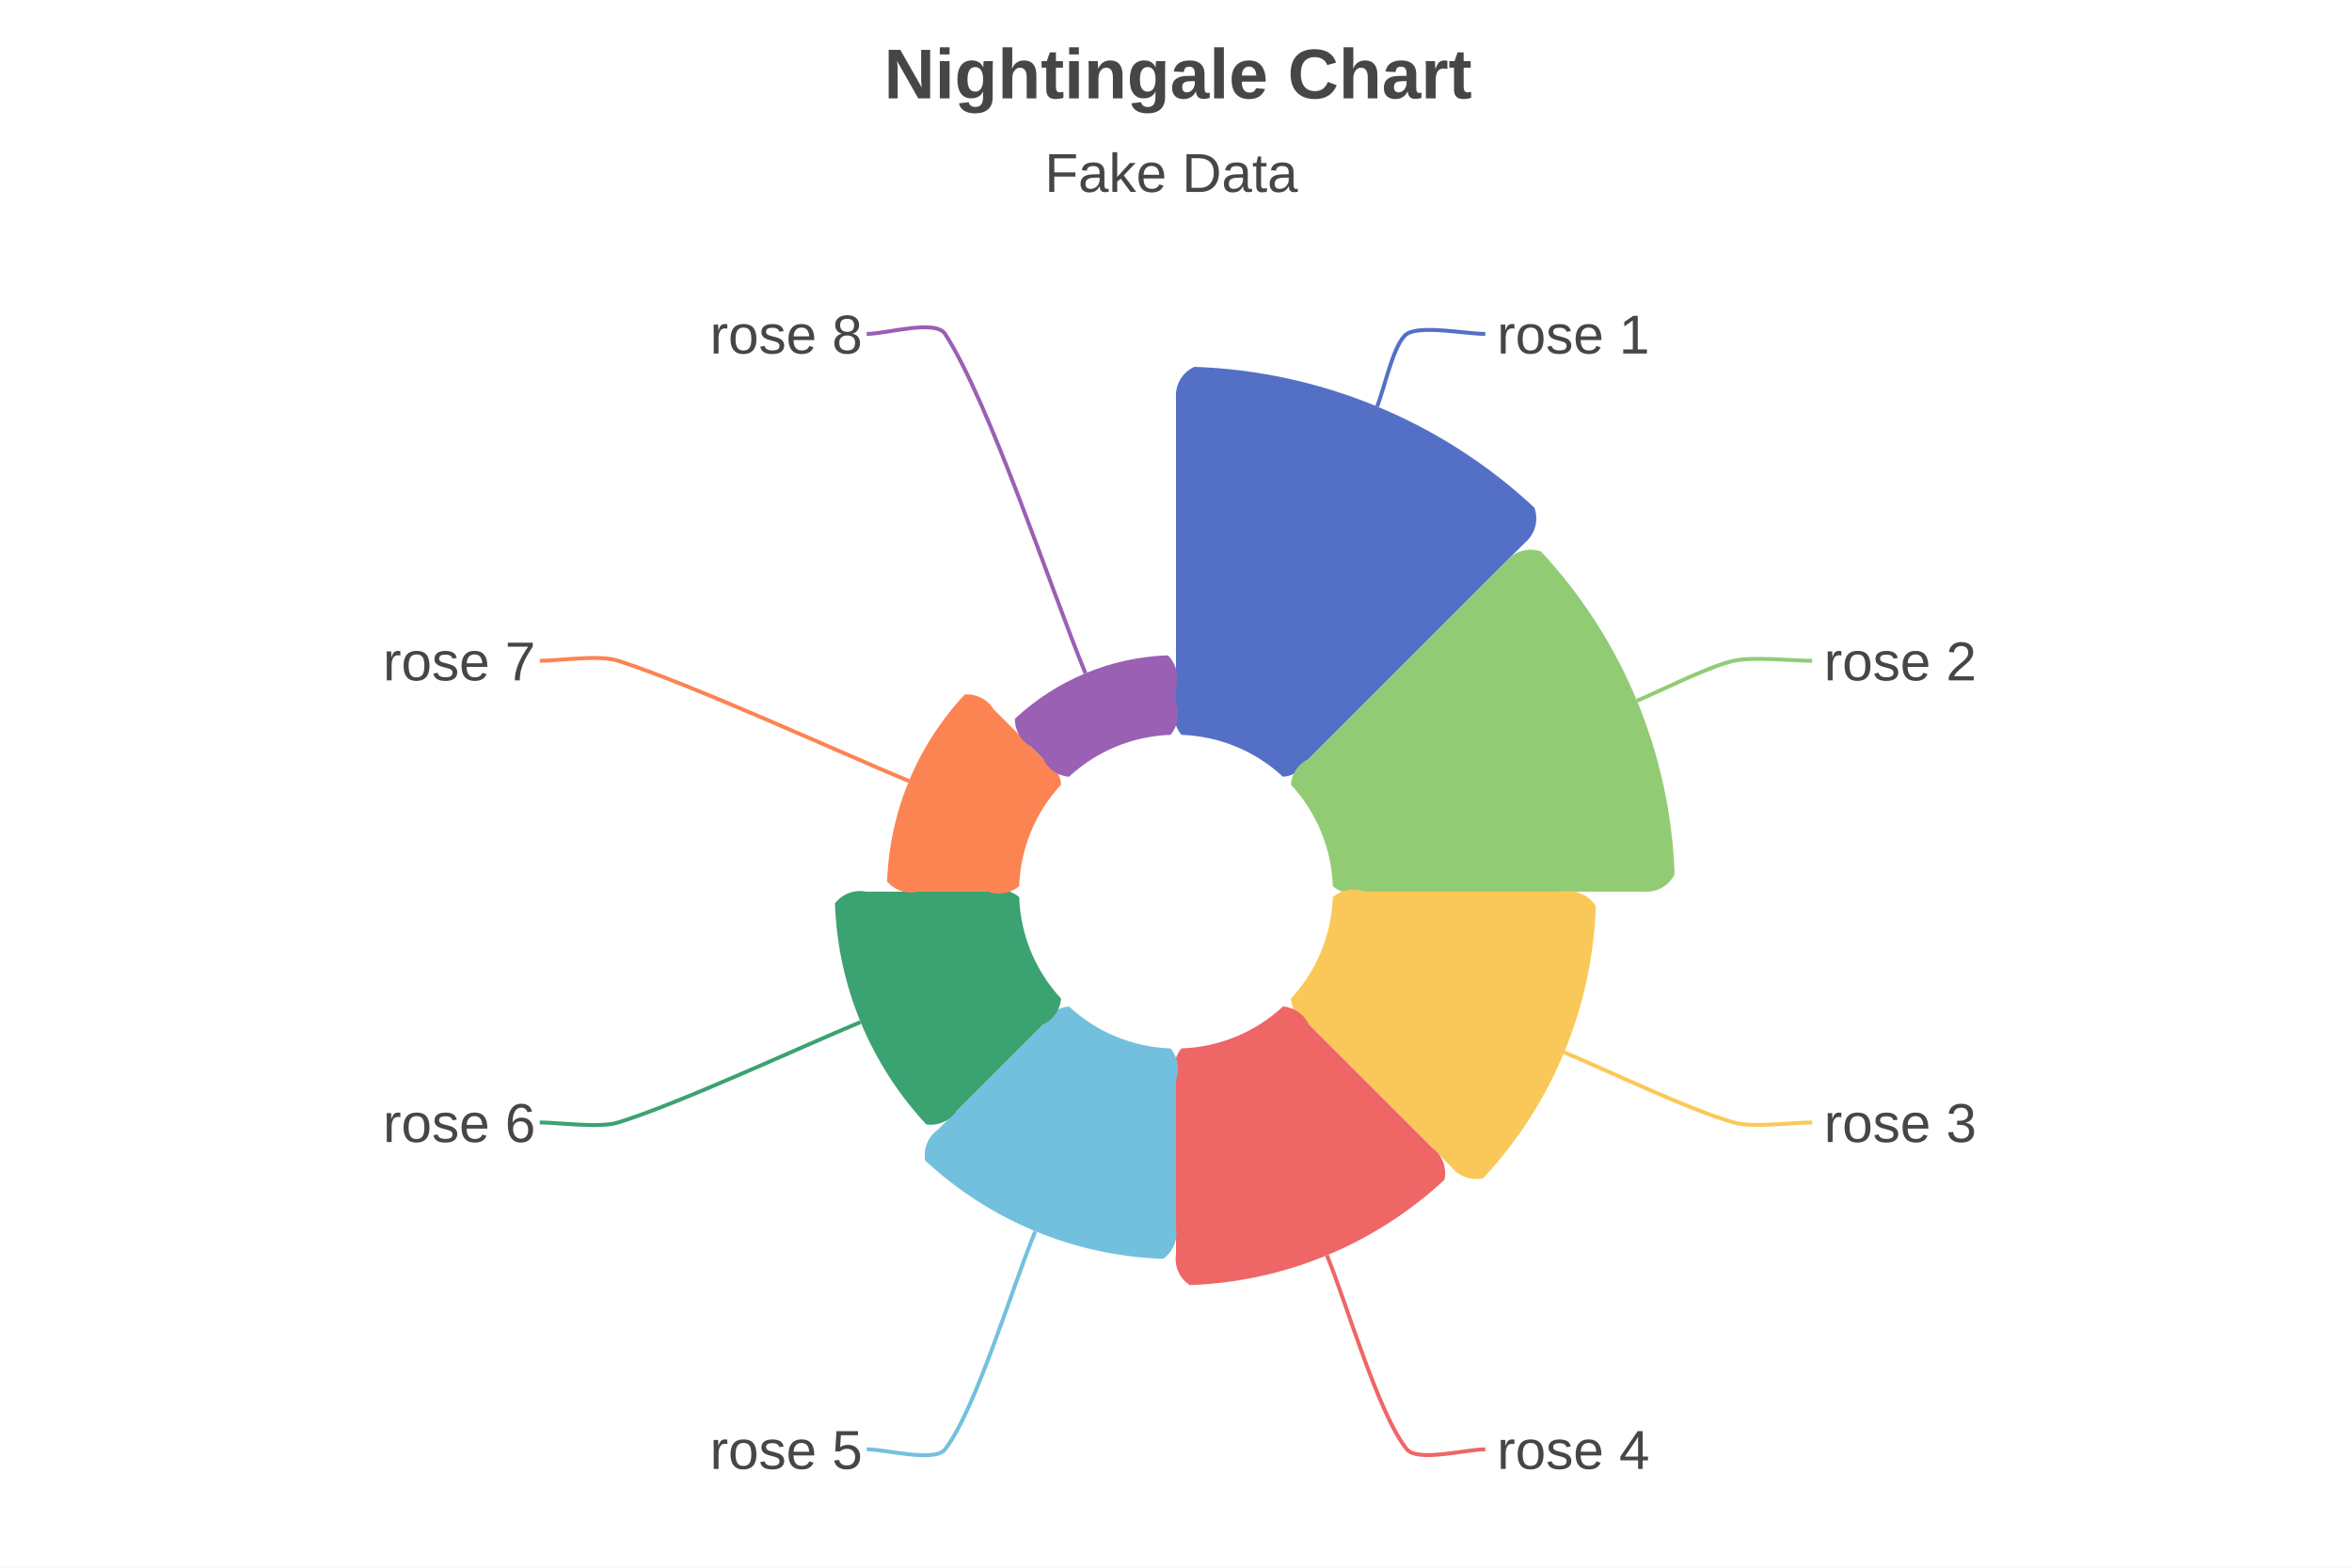
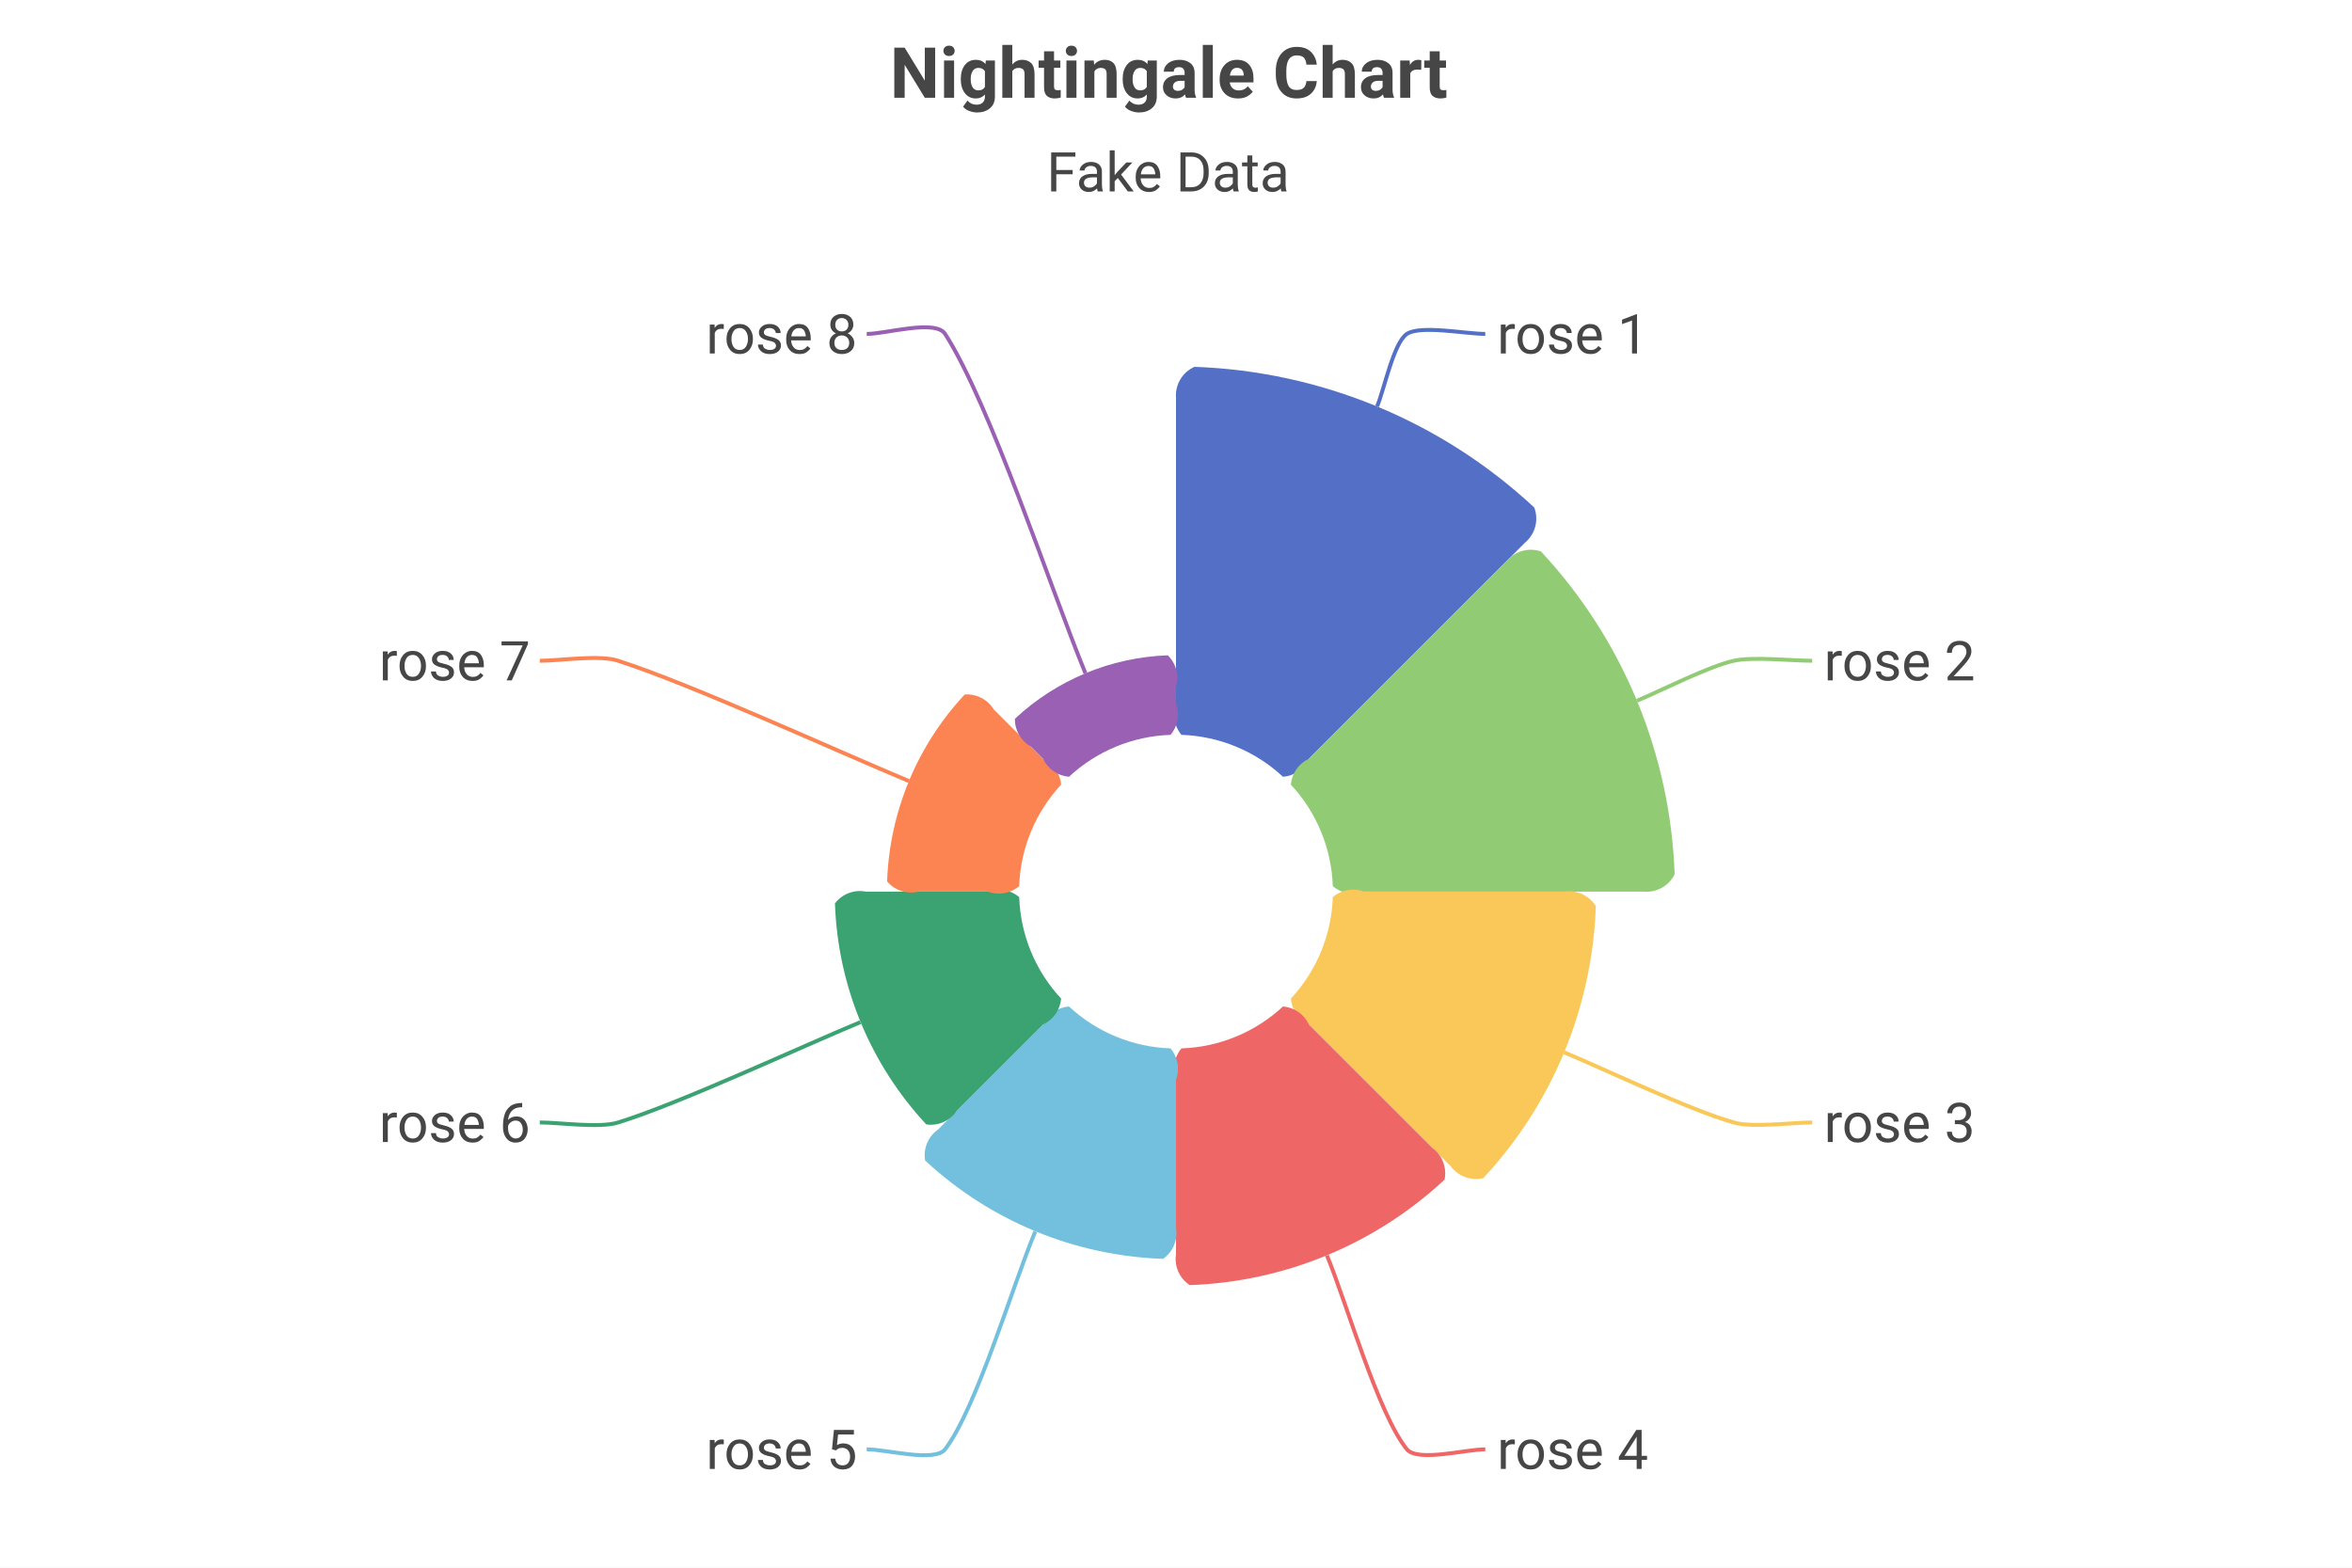
<svg xmlns="http://www.w3.org/2000/svg" width="600" height="400" viewBox="0 0 600 400">
  <rect x="0" y="0" width="600" height="400" fill="#FFFFFF" />
-   <text font-size="18" x="225.5" y="5" dy="15" font-weight="bold" dominant-baseline="middle" font-family="Arial" fill="#464646">
+   <text font-size="18" x="227" y="5" dy="15" font-weight="bold" dominant-baseline="middle" font-family="Roboto" fill="#464646">
Nightingale Chart
</text>
-   <text font-size="14" x="266.5" y="35" dy="10" dominant-baseline="middle" font-family="Arial" fill="#464646">
+   <text font-size="14" x="267" y="35" dy="10" dominant-baseline="middle" font-family="Roboto" fill="#464646">
Fake Data
</text>
  <path d="M300,179.5 L300,101.5 A8 8 0 0 1 304.7,93.6 A134 134 0 0 1 391.4,129.5 A8 8 0 0 1 389.1,138.4 L333.9,193.6 A8 8 0 0 1 327.3,198.2 A40 40 0 0 0 301.4,187.5 A8 8 0 0 1 300,179.5 Z" fill="#5470C6" />
  <path d="M351.3,103.7 C353.2 99.1, 355.5 87.5, 358.9 85.2 C362.4 82.9, 373.9 85.2, 378.9 85.2" stroke-width="1" fill="none" stroke="#5470C6" />
-   <text font-size="14" x="381.9" y="90.2" font-family="Arial" fill="#464646">
+   <text font-size="14" x="381.9" y="90.2" font-family="Roboto" fill="#464646">
rose 1
</text>
  <path d="M333.9,193.6 L384.4,143.1 A8 8 0 0 1 393.1,140.7 A127.3 127.3 0 0 1 427.2,223.1 A8 8 0 0 1 419.3,227.5 L348,227.5 A8 8 0 0 1 340,226.1 A40 40 0 0 0 329.3,200.2 A8 8 0 0 1 333.9,193.6 Z" fill="#91CC75" />
  <path d="M417.6,178.8 C423.8 176.2, 435.9 170, 442.3 168.6 C447.1 167.5, 457.3 168.6, 462.3 168.6" stroke-width="1" fill="none" stroke="#91CC75" />
-   <text font-size="14" x="465.3" y="173.6" font-family="Arial" fill="#464646">
+   <text font-size="14" x="465.3" y="173.6" font-family="Roboto" fill="#464646">
rose 2
</text>
  <path d="M348,227.5 L399.2,227.5 A8 8 0 0 1 407.1,231.2 A107.2 107.2 0 0 1 378.4,300.6 A8 8 0 0 1 370.1,297.6 L333.9,261.4 A8 8 0 0 1 329.3,254.8 A40 40 0 0 0 340,228.9 A8 8 0 0 1 348,227.5 Z" fill="#FAC858" />
  <path d="M399,268.5 C409.8 273, 431.2 283.3, 442.3 286.4 C447 287.8, 457.3 286.4, 462.3 286.4" stroke-width="1" fill="none" stroke="#FAC858" />
-   <text font-size="14" x="465.3" y="291.4" font-family="Arial" fill="#464646">
+   <text font-size="14" x="465.3" y="291.4" font-family="Roboto" fill="#464646">
rose 3
</text>
  <path d="M333.9,261.4 L365.4,292.9 A8 8 0 0 1 368.5,301 A100.5 100.5 0 0 1 303.5,327.9 A8 8 0 0 1 300,320 L300,275.5 A8 8 0 0 1 301.4,267.5 A40 40 0 0 0 327.3,256.8 A8 8 0 0 1 333.9,261.4 Z" fill="#EE6666" />
  <path d="M338.5,320.3 C343.6 332.7, 351.6 360.8, 358.9 369.8 C361.7 373.1, 373.9 369.8, 378.9 369.8" stroke-width="1" fill="none" stroke="#EE6666" />
-   <text font-size="14" x="381.9" y="374.8" font-family="Arial" fill="#464646">
+   <text font-size="14" x="381.9" y="374.8" font-family="Roboto" fill="#464646">
rose 4
</text>
  <path d="M300,275.5 L300,313.3 A8 8 0 0 1 296.7,321.2 A93.8 93.8 0 0 1 236,296.1 A8 8 0 0 1 239.3,288.2 L266.1,261.4 A8 8 0 0 1 272.7,256.8 A40 40 0 0 0 298.6,267.5 A8 8 0 0 1 300,275.5 Z" fill="#73C0DE" />
  <path d="M264.1,314.2 C258.3 328.1, 249.1 359.3, 241.1 369.8 C238.4 373.2, 226.1 369.8, 221.1 369.8" stroke-width="1" fill="none" stroke="#73C0DE" />
-   <text font-size="14" x="181.1" y="374.8" font-family="Arial" fill="#464646">
+   <text font-size="14" x="180.1" y="374.8" font-family="Roboto" fill="#464646">
rose 5
</text>
  <path d="M266.1,261.4 L244.1,283.4 A8 8 0 0 1 236.3,286.9 A87.1 87.1 0 0 1 213,230.5 A8 8 0 0 1 220.9,227.5 L252,227.5 A8 8 0 0 1 260,228.9 A40 40 0 0 0 270.7,254.8 A8 8 0 0 1 266.1,261.4 Z" fill="#3BA272" />
  <path d="M219.5,260.8 C204.1 267.2, 173.5 281.5, 157.7 286.4 C153 287.9, 142.7 286.4, 137.7 286.4" stroke-width="1" fill="none" stroke="#3BA272" />
-   <text font-size="14" x="97.7" y="291.4" font-family="Arial" fill="#464646">
+   <text font-size="14" x="96.7" y="291.4" font-family="Roboto" fill="#464646">
rose 6
</text>
  <path d="M252,227.5 L234.3,227.5 A8 8 0 0 1 226.3,224.9 A73.7 73.7 0 0 1 246.1,177.2 A8 8 0 0 1 253.5,181 L266.1,193.6 A8 8 0 0 1 270.7,200.2 A40 40 0 0 0 260,226.1 A8 8 0 0 1 252,227.5 Z" fill="#FC8452" />
  <path d="M231.9,199.3 C213.4 191.6, 176.6 174.7, 157.7 168.6 C153 167, 142.7 168.6, 137.7 168.6" stroke-width="1" fill="none" stroke="#FC8452" />
-   <text font-size="14" x="97.7" y="173.6" font-family="Arial" fill="#464646">
+   <text font-size="14" x="96.7" y="173.6" font-family="Roboto" fill="#464646">
rose 7
</text>
  <path d="M266.1,193.6 L263,190.5 A8 8 0 0 1 258.9,183.4 A60.3 60.3 0 0 1 297.9,167.2 A8 8 0 0 1 300,175.2 L300,179.5 A8 8 0 0 1 298.6,187.5 A40 40 0 0 0 272.7,198.2 A8 8 0 0 1 266.1,193.6 Z" fill="#9A60B4" />
  <path d="M276.9,171.8 C268 150.1, 252.6 103.1, 241.1 85.2 C238.6 81.4, 226.1 85.2, 221.1 85.2" stroke-width="1" fill="none" stroke="#9A60B4" />
-   <text font-size="14" x="181.1" y="90.2" font-family="Arial" fill="#464646">
+   <text font-size="14" x="180.1" y="90.2" font-family="Roboto" fill="#464646">
rose 8
</text>
</svg>
